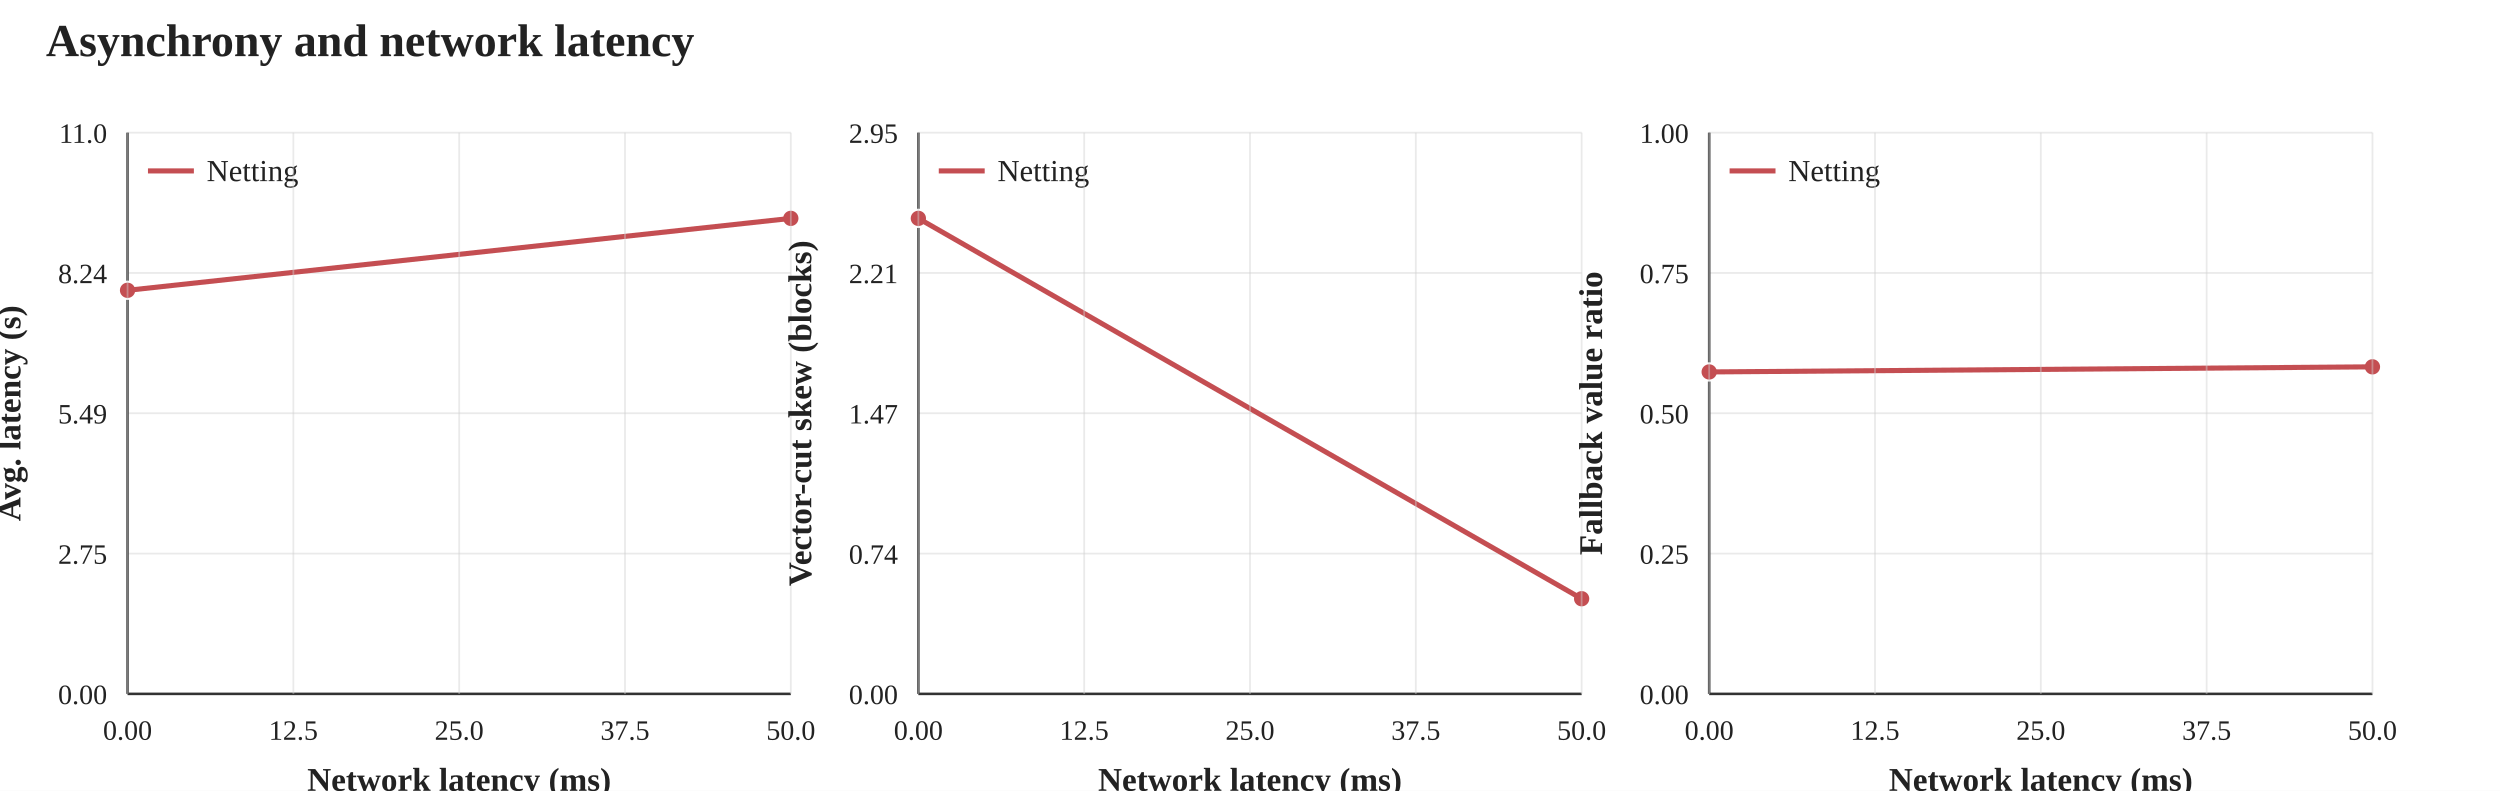
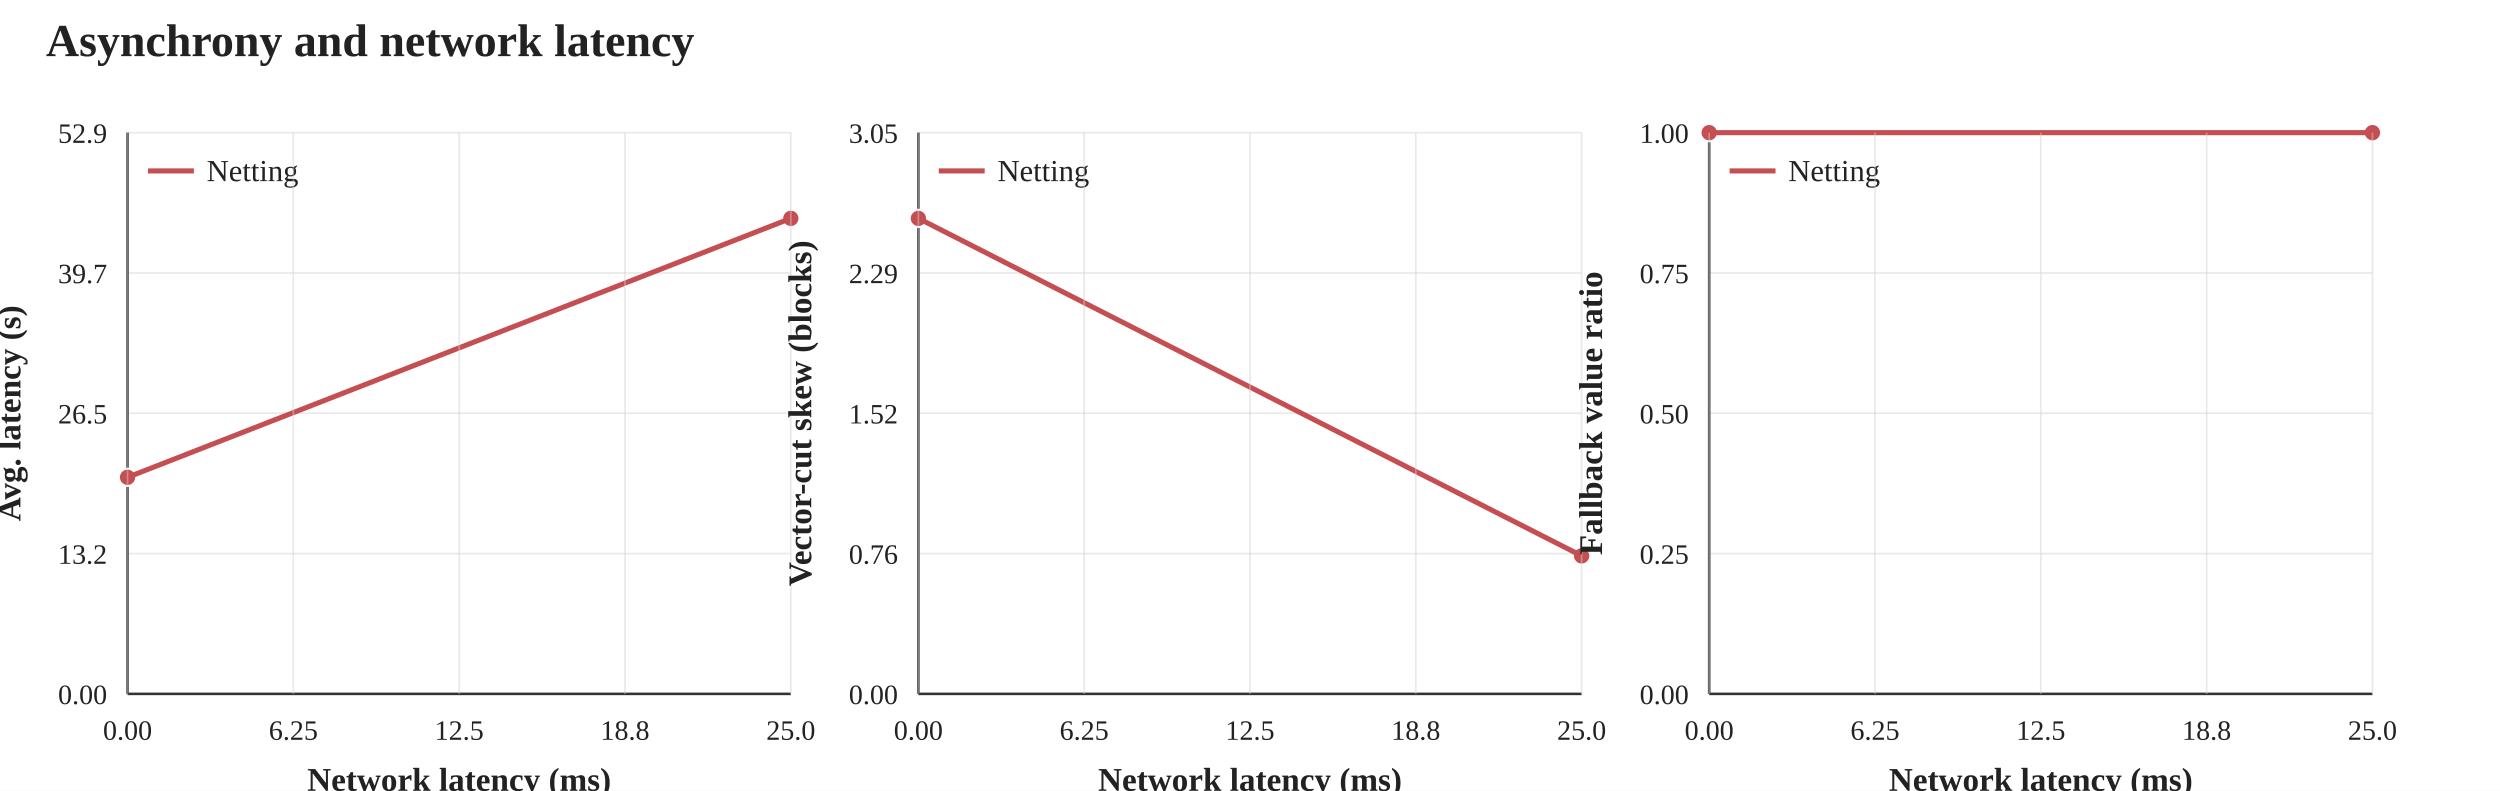
<svg xmlns="http://www.w3.org/2000/svg" width="980" height="310" viewBox="0 0 980 310">
  <rect width="100%" height="100%" fill="white" />
  <style>
text{font-family:'Times New Roman',DejaVu Serif,serif;fill:#222}
.axis{stroke:#333;stroke-width:1}
.grid{stroke:#D0D0D0;stroke-width:0.7;opacity:0.45}
.tick{font-size:11px}
.label{font-size:13px;font-weight:600}
.legend{font-size:12px}
</style>
  <text x="18" y="22" font-size="18" font-weight="700">Asynchrony and network latency</text>
  <line class="grid" x1="50" y1="272.0" x2="310" y2="272.0" />
  <text class="tick" x="42" y="276.0" text-anchor="end">0.00</text>
  <line class="grid" x1="50" y1="217.0" x2="310" y2="217.0" />
-   <text class="tick" x="42" y="221.0" text-anchor="end">2.75</text>
+   <text class="tick" x="42" y="221.0" text-anchor="end">13.2</text>
  <line class="grid" x1="50" y1="162.0" x2="310" y2="162.0" />
-   <text class="tick" x="42" y="166.0" text-anchor="end">5.49</text>
+   <text class="tick" x="42" y="166.0" text-anchor="end">26.5</text>
  <line class="grid" x1="50" y1="107.0" x2="310" y2="107.0" />
-   <text class="tick" x="42" y="111.0" text-anchor="end">8.24</text>
+   <text class="tick" x="42" y="111.0" text-anchor="end">39.7</text>
  <line class="grid" x1="50" y1="52.0" x2="310" y2="52.0" />
-   <text class="tick" x="42" y="56.0" text-anchor="end">11.0</text>
+   <text class="tick" x="42" y="56.0" text-anchor="end">52.9</text>
  <line class="axis" x1="50" y1="272" x2="310" y2="272" />
  <line class="axis" x1="50" y1="52" x2="50" y2="272" />
  <text class="label" x="180.0" y="310" text-anchor="middle">Network latency (ms)</text>
  <text class="label" transform="translate(8,162.0) rotate(-90)" text-anchor="middle">Avg. latency (s)</text>
-   <circle cx="50.0" cy="113.8" r="3.4" fill="#C44E52" stroke="white" stroke-width="0.8" />
+   <circle cx="50.0" cy="187.1" r="3.4" fill="#C44E52" stroke="white" stroke-width="0.8" />
  <circle cx="310.0" cy="85.6" r="3.4" fill="#C44E52" stroke="white" stroke-width="0.8" />
-   <polyline points="50.0,113.8 310.0,85.6" fill="none" stroke="#C44E52" stroke-width="2" />
+   <polyline points="50.0,187.1 310.0,85.6" fill="none" stroke="#C44E52" stroke-width="2" />
  <line x1="58" y1="67" x2="76" y2="67" stroke="#C44E52" stroke-width="2" />
  <text class="legend" x="81" y="71">Netting</text>
  <line class="grid" x1="50.0" y1="52" x2="50.0" y2="272" />
  <text class="tick" x="50.0" y="290" text-anchor="middle">0.00</text>
  <line class="grid" x1="115.0" y1="52" x2="115.0" y2="272" />
-   <text class="tick" x="115.0" y="290" text-anchor="middle">12.5</text>
+   <text class="tick" x="115.0" y="290" text-anchor="middle">6.25</text>
  <line class="grid" x1="180.0" y1="52" x2="180.0" y2="272" />
-   <text class="tick" x="180.0" y="290" text-anchor="middle">25.0</text>
+   <text class="tick" x="180.0" y="290" text-anchor="middle">12.5</text>
  <line class="grid" x1="245.0" y1="52" x2="245.0" y2="272" />
-   <text class="tick" x="245.0" y="290" text-anchor="middle">37.5</text>
+   <text class="tick" x="245.0" y="290" text-anchor="middle">18.8</text>
  <line class="grid" x1="310.0" y1="52" x2="310.0" y2="272" />
-   <text class="tick" x="310.0" y="290" text-anchor="middle">50.0</text>
+   <text class="tick" x="310.0" y="290" text-anchor="middle">25.0</text>
  <line class="grid" x1="360" y1="272.0" x2="620" y2="272.0" />
  <text class="tick" x="352" y="276.0" text-anchor="end">0.00</text>
  <line class="grid" x1="360" y1="217.0" x2="620" y2="217.0" />
-   <text class="tick" x="352" y="221.0" text-anchor="end">0.74</text>
+   <text class="tick" x="352" y="221.0" text-anchor="end">0.76</text>
  <line class="grid" x1="360" y1="162.0" x2="620" y2="162.0" />
-   <text class="tick" x="352" y="166.0" text-anchor="end">1.47</text>
+   <text class="tick" x="352" y="166.0" text-anchor="end">1.52</text>
  <line class="grid" x1="360" y1="107.0" x2="620" y2="107.0" />
-   <text class="tick" x="352" y="111.0" text-anchor="end">2.21</text>
+   <text class="tick" x="352" y="111.0" text-anchor="end">2.29</text>
  <line class="grid" x1="360" y1="52.0" x2="620" y2="52.0" />
-   <text class="tick" x="352" y="56.0" text-anchor="end">2.95</text>
+   <text class="tick" x="352" y="56.0" text-anchor="end">3.05</text>
  <line class="axis" x1="360" y1="272" x2="620" y2="272" />
  <line class="axis" x1="360" y1="52" x2="360" y2="272" />
  <text class="label" x="490.0" y="310" text-anchor="middle">Network latency (ms)</text>
  <text class="label" transform="translate(318,162.0) rotate(-90)" text-anchor="middle">Vector-cut skew (blocks)</text>
  <circle cx="360.0" cy="85.6" r="3.4" fill="#C44E52" stroke="white" stroke-width="0.8" />
-   <circle cx="620.0" cy="234.7" r="3.4" fill="#C44E52" stroke="white" stroke-width="0.8" />
-   <polyline points="360.0,85.6 620.0,234.7" fill="none" stroke="#C44E52" stroke-width="2" />
+   <circle cx="620.0" cy="217.9" r="3.4" fill="#C44E52" stroke="white" stroke-width="0.8" />
+   <polyline points="360.0,85.6 620.0,217.9" fill="none" stroke="#C44E52" stroke-width="2" />
  <line x1="368" y1="67" x2="386" y2="67" stroke="#C44E52" stroke-width="2" />
  <text class="legend" x="391" y="71">Netting</text>
  <line class="grid" x1="360.0" y1="52" x2="360.0" y2="272" />
  <text class="tick" x="360.0" y="290" text-anchor="middle">0.00</text>
  <line class="grid" x1="425.0" y1="52" x2="425.0" y2="272" />
-   <text class="tick" x="425.0" y="290" text-anchor="middle">12.5</text>
+   <text class="tick" x="425.0" y="290" text-anchor="middle">6.25</text>
  <line class="grid" x1="490.0" y1="52" x2="490.0" y2="272" />
-   <text class="tick" x="490.0" y="290" text-anchor="middle">25.0</text>
+   <text class="tick" x="490.0" y="290" text-anchor="middle">12.5</text>
  <line class="grid" x1="555.0" y1="52" x2="555.0" y2="272" />
-   <text class="tick" x="555.0" y="290" text-anchor="middle">37.5</text>
+   <text class="tick" x="555.0" y="290" text-anchor="middle">18.8</text>
  <line class="grid" x1="620.0" y1="52" x2="620.0" y2="272" />
-   <text class="tick" x="620.0" y="290" text-anchor="middle">50.0</text>
+   <text class="tick" x="620.0" y="290" text-anchor="middle">25.0</text>
  <line class="grid" x1="670" y1="272.0" x2="930" y2="272.0" />
  <text class="tick" x="662" y="276.0" text-anchor="end">0.00</text>
  <line class="grid" x1="670" y1="217.0" x2="930" y2="217.0" />
  <text class="tick" x="662" y="221.0" text-anchor="end">0.25</text>
  <line class="grid" x1="670" y1="162.0" x2="930" y2="162.0" />
  <text class="tick" x="662" y="166.0" text-anchor="end">0.50</text>
  <line class="grid" x1="670" y1="107.0" x2="930" y2="107.0" />
  <text class="tick" x="662" y="111.0" text-anchor="end">0.75</text>
  <line class="grid" x1="670" y1="52.0" x2="930" y2="52.0" />
  <text class="tick" x="662" y="56.0" text-anchor="end">1.00</text>
  <line class="axis" x1="670" y1="272" x2="930" y2="272" />
  <line class="axis" x1="670" y1="52" x2="670" y2="272" />
  <text class="label" x="800.0" y="310" text-anchor="middle">Network latency (ms)</text>
  <text class="label" transform="translate(628,162.0) rotate(-90)" text-anchor="middle">Fallback value ratio</text>
-   <circle cx="670.0" cy="145.8" r="3.4" fill="#C44E52" stroke="white" stroke-width="0.8" />
-   <circle cx="930.0" cy="143.8" r="3.4" fill="#C44E52" stroke="white" stroke-width="0.8" />
-   <polyline points="670.0,145.8 930.0,143.8" fill="none" stroke="#C44E52" stroke-width="2" />
+   <circle cx="670.0" cy="52.0" r="3.4" fill="#C44E52" stroke="white" stroke-width="0.8" />
+   <circle cx="930.0" cy="52.0" r="3.4" fill="#C44E52" stroke="white" stroke-width="0.8" />
+   <polyline points="670.0,52.0 930.0,52.0" fill="none" stroke="#C44E52" stroke-width="2" />
  <line x1="678" y1="67" x2="696" y2="67" stroke="#C44E52" stroke-width="2" />
  <text class="legend" x="701" y="71">Netting</text>
  <line class="grid" x1="670.0" y1="52" x2="670.0" y2="272" />
  <text class="tick" x="670.0" y="290" text-anchor="middle">0.00</text>
  <line class="grid" x1="735.0" y1="52" x2="735.0" y2="272" />
-   <text class="tick" x="735.0" y="290" text-anchor="middle">12.5</text>
+   <text class="tick" x="735.0" y="290" text-anchor="middle">6.25</text>
  <line class="grid" x1="800.0" y1="52" x2="800.0" y2="272" />
-   <text class="tick" x="800.0" y="290" text-anchor="middle">25.0</text>
+   <text class="tick" x="800.0" y="290" text-anchor="middle">12.5</text>
  <line class="grid" x1="865.0" y1="52" x2="865.0" y2="272" />
-   <text class="tick" x="865.0" y="290" text-anchor="middle">37.5</text>
+   <text class="tick" x="865.0" y="290" text-anchor="middle">18.8</text>
  <line class="grid" x1="930.0" y1="52" x2="930.0" y2="272" />
-   <text class="tick" x="930.0" y="290" text-anchor="middle">50.0</text>
+   <text class="tick" x="930.0" y="290" text-anchor="middle">25.0</text>
</svg>
